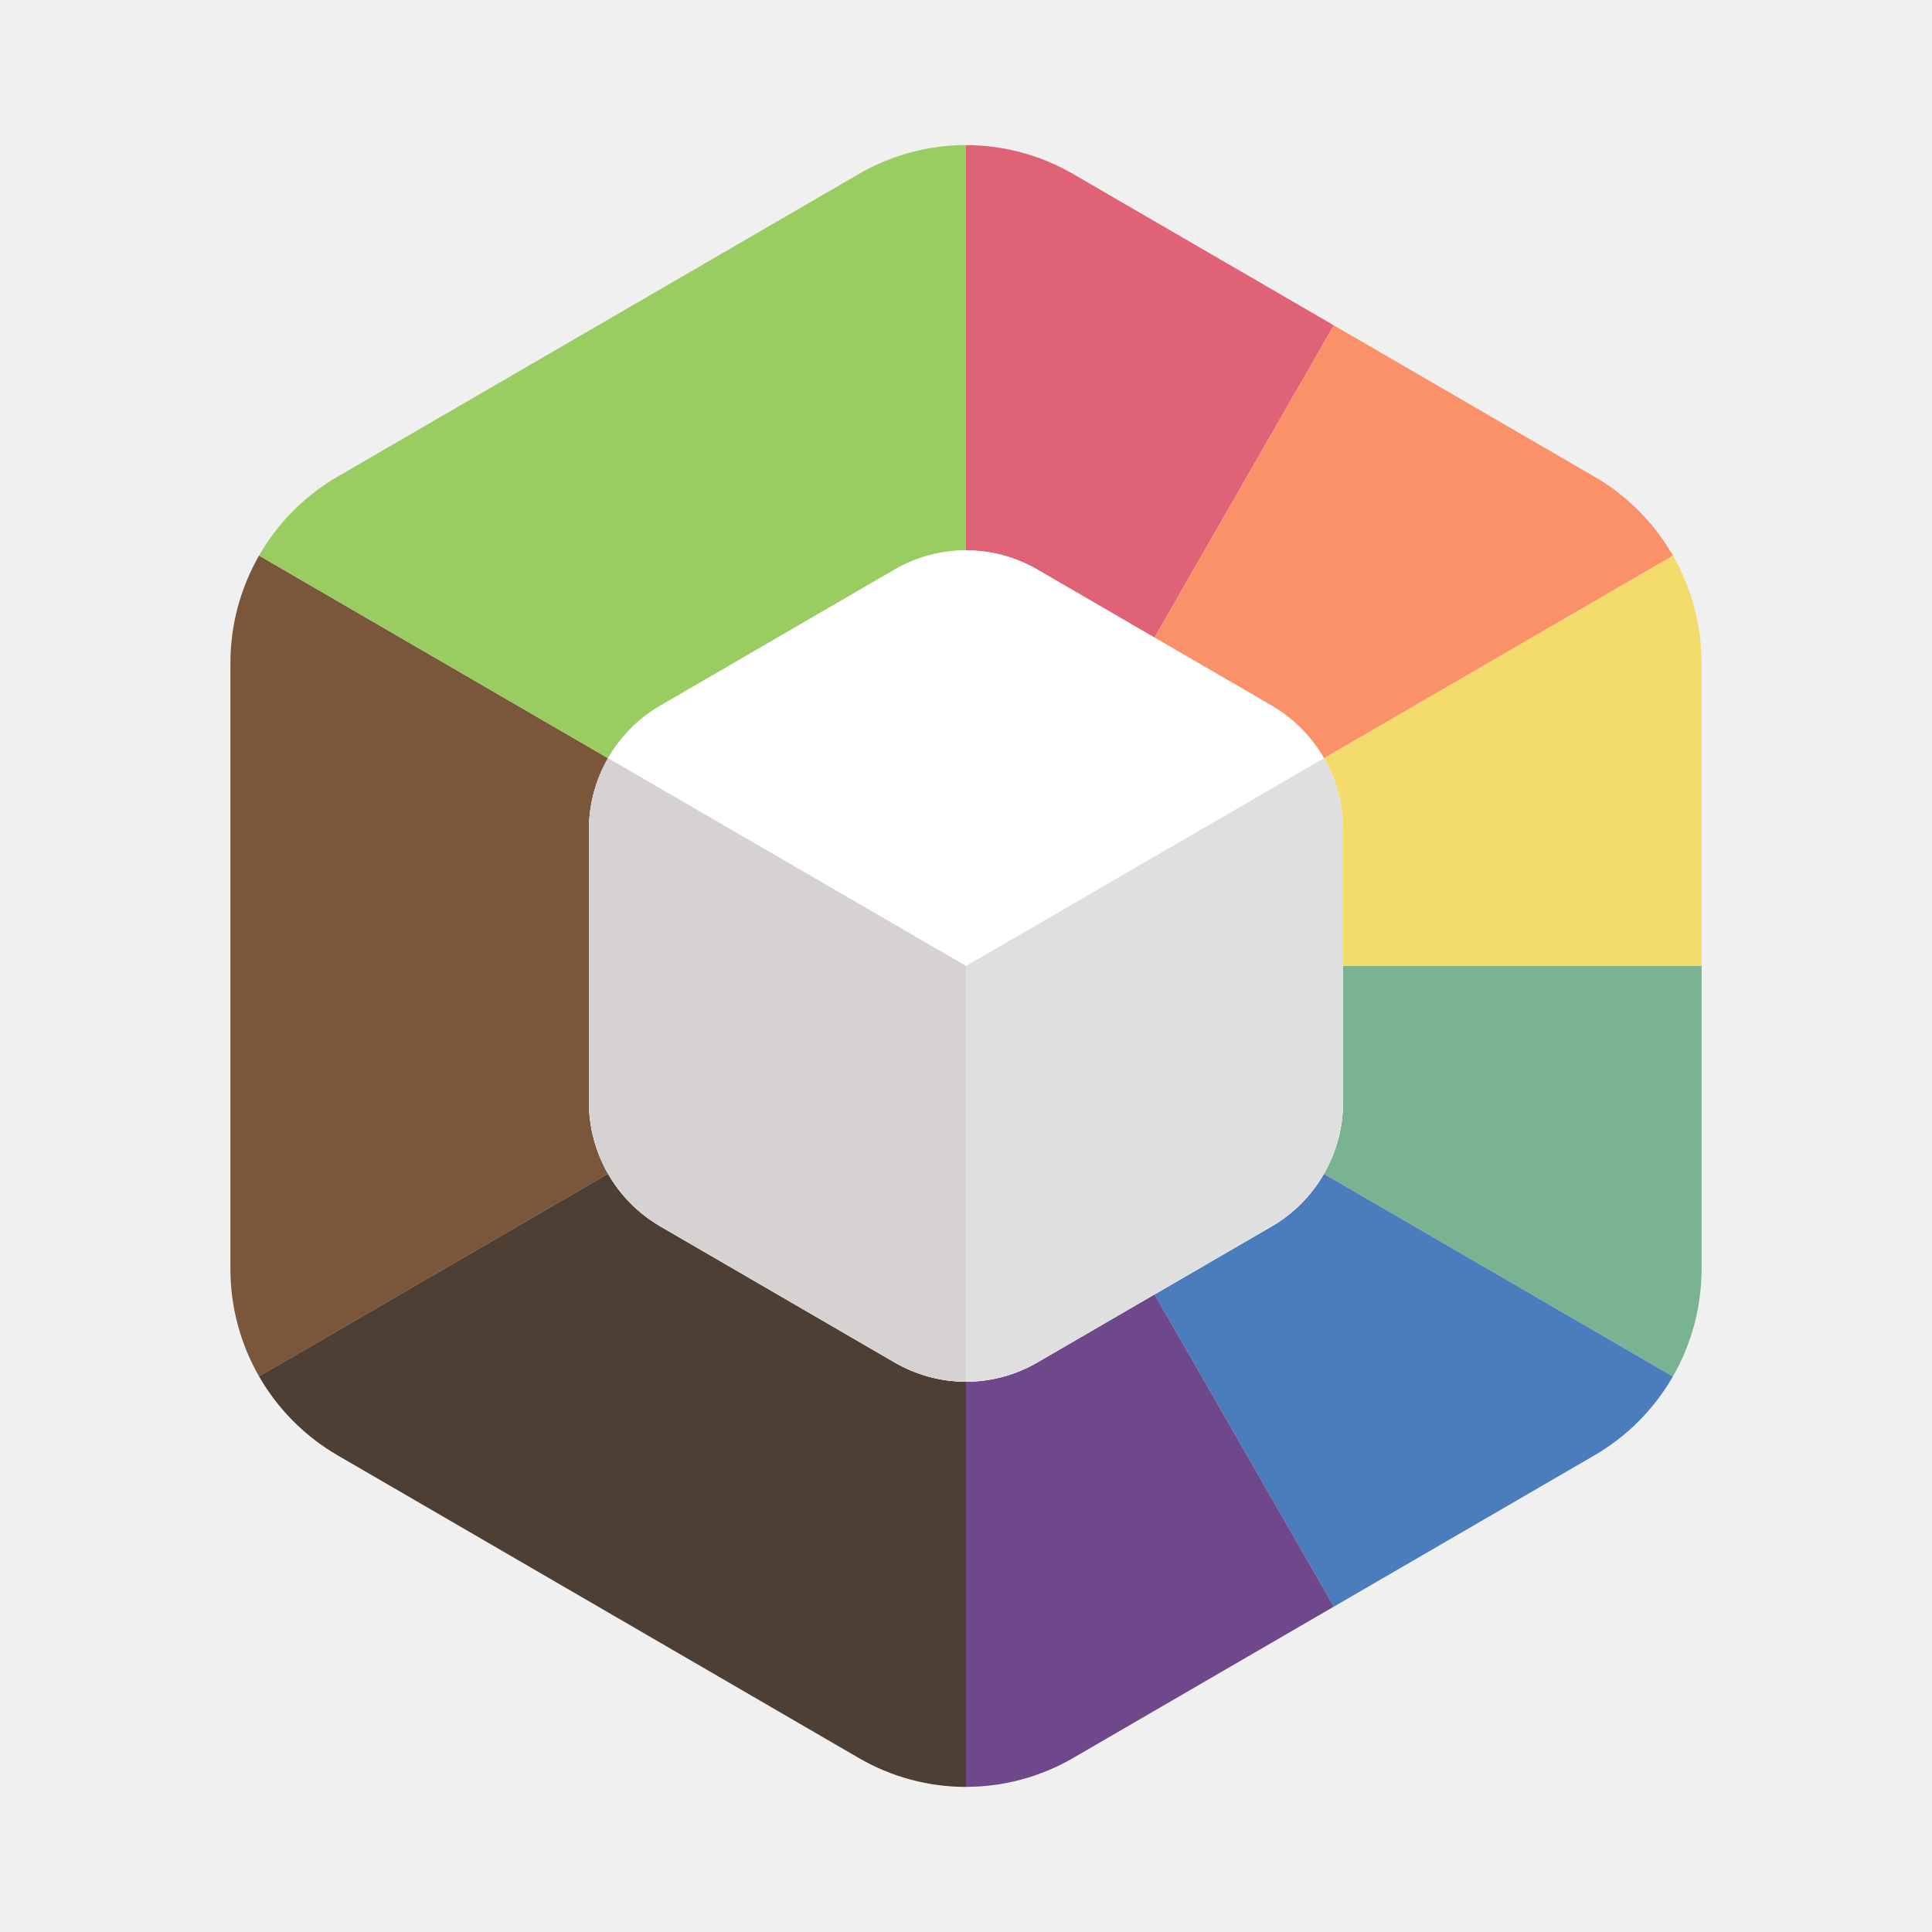
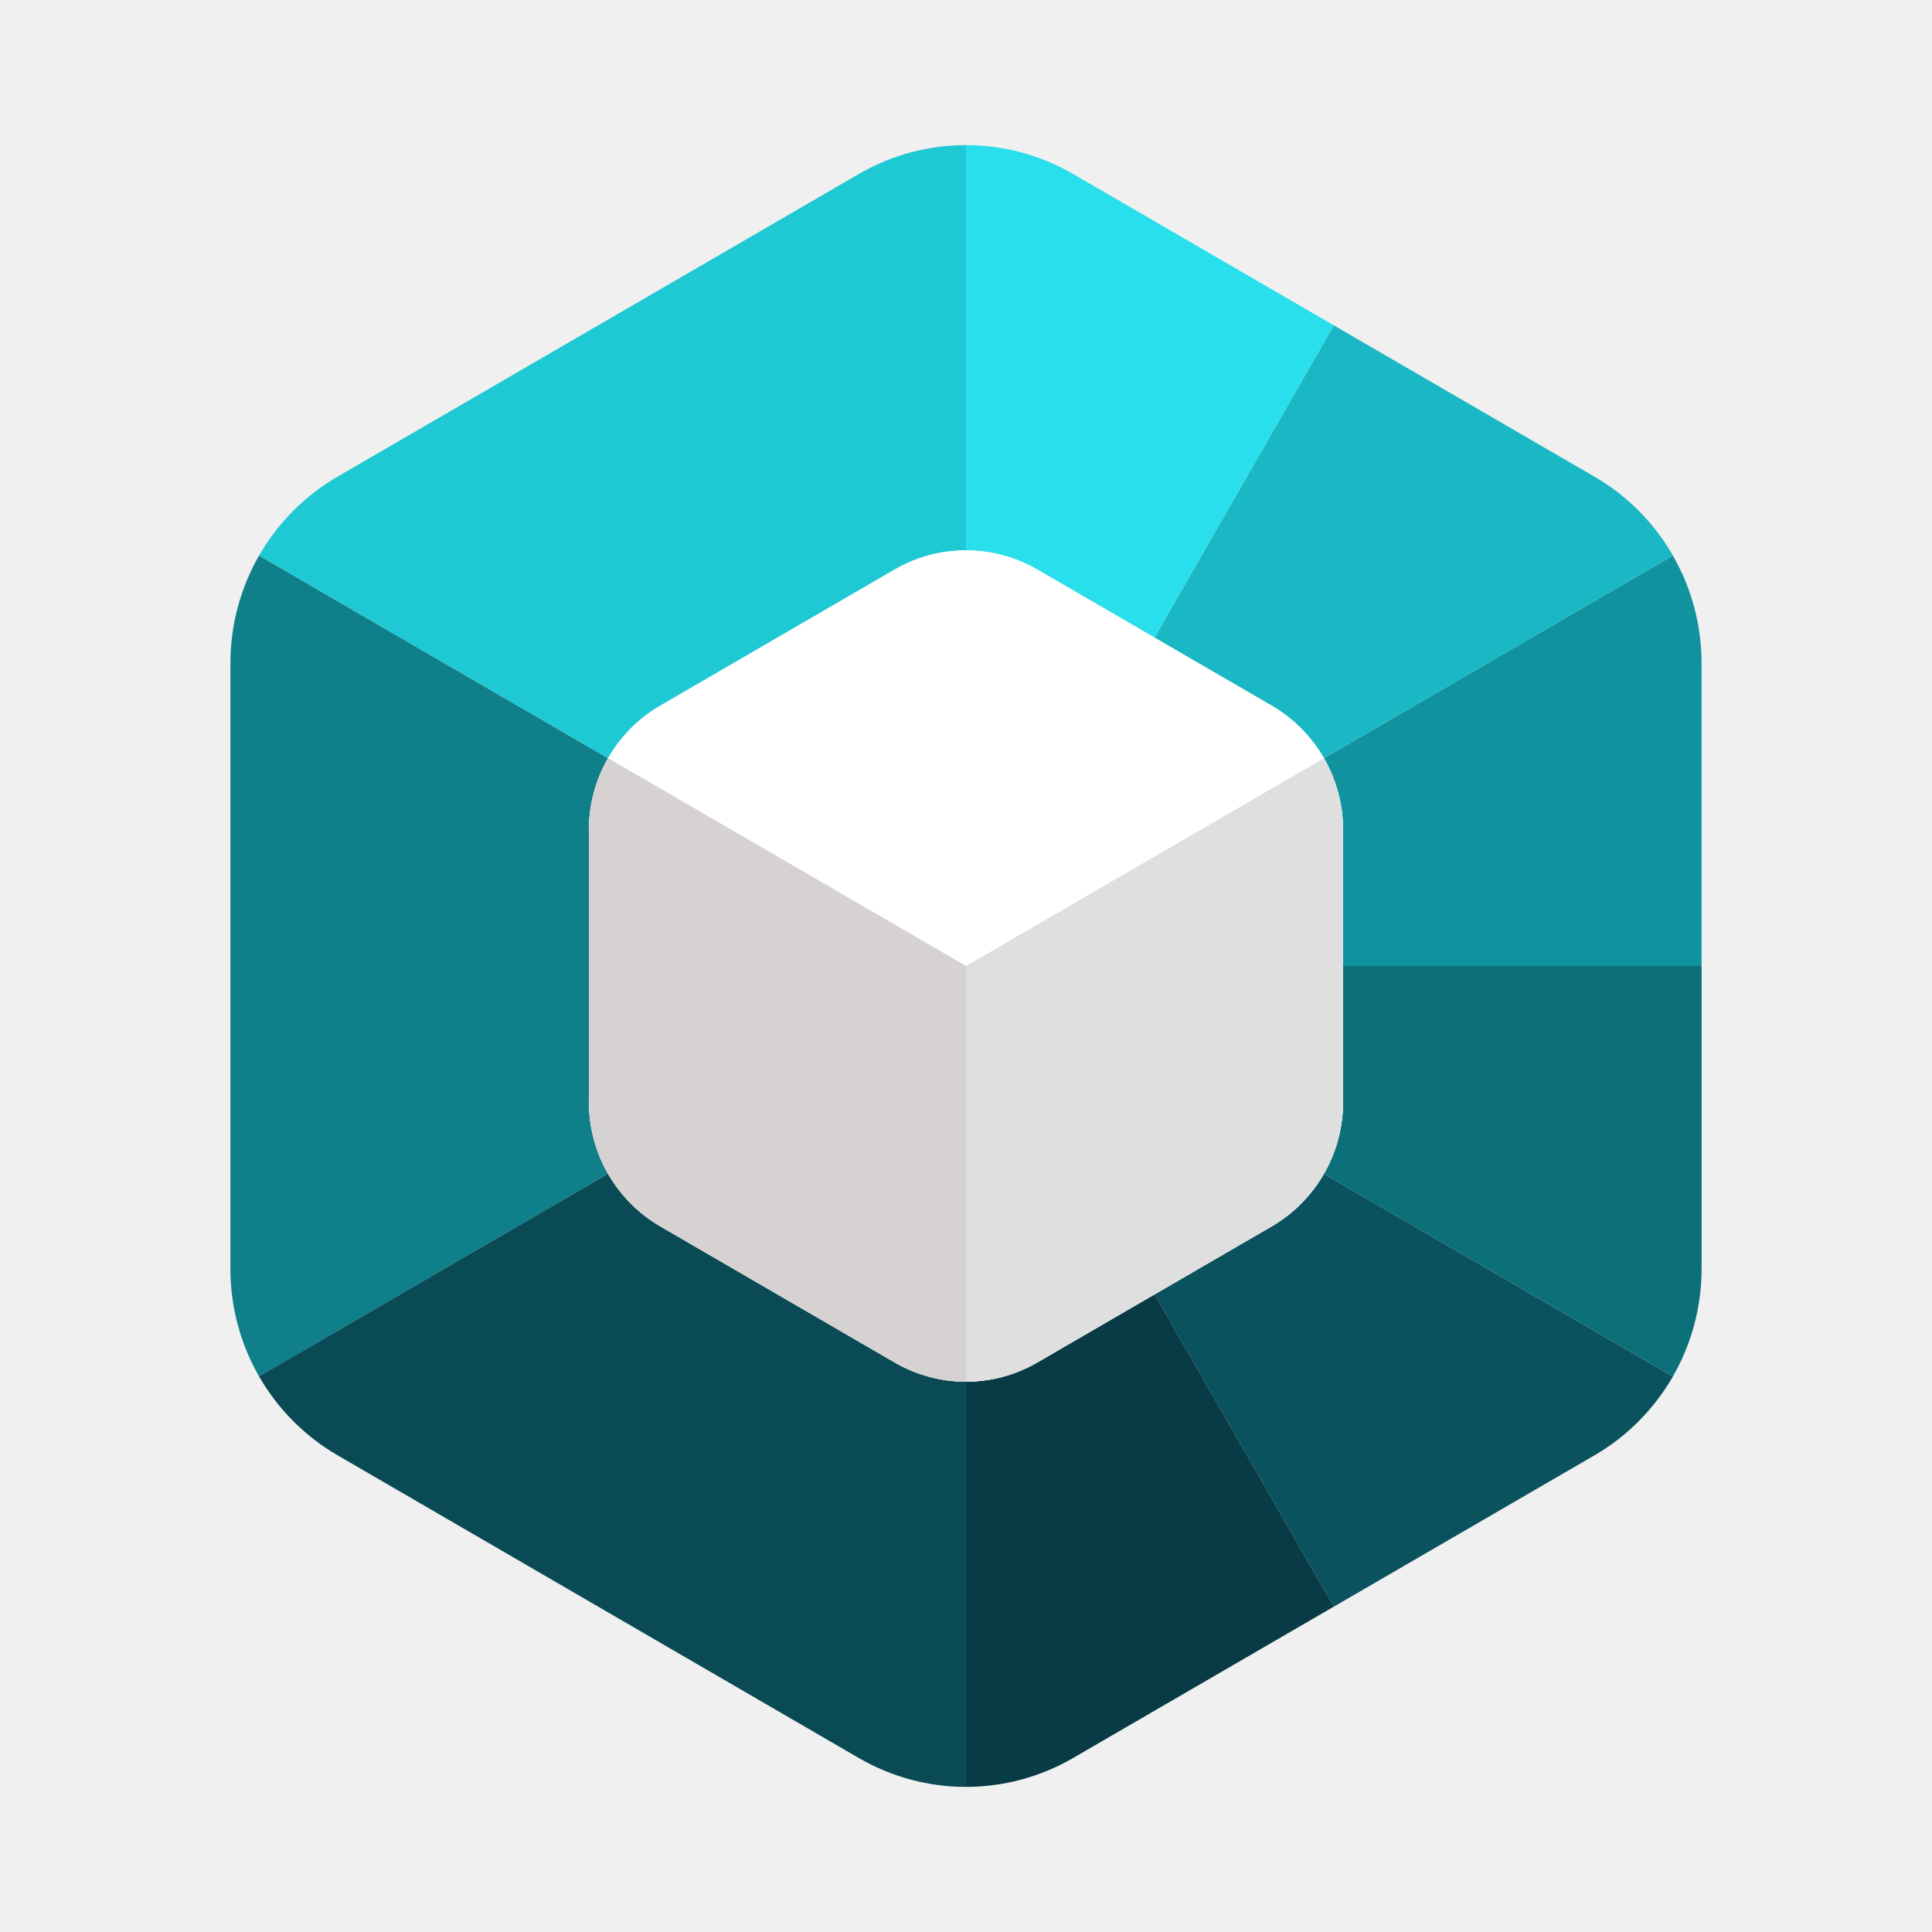
<svg xmlns="http://www.w3.org/2000/svg" width="512" height="512" version="1.1" viewBox="0 0 135.47 135.47">
  <g transform="matrix(1.3386 0 0 1.3386 16.155 10.174)">
-     <path d="m18.78 50.126c0 1.342 0.356 2.635 1.001 3.758l-18.279 10.617c-0.967-1.684-1.502-3.625-1.502-5.64v-31.721c0-2.015 0.535-3.952 1.5-5.638l18.281 10.614c-0.645 1.123-1.001 2.416-1.001 3.76z" fill="#7a573b" />
-     <path d="m77.065 27.139v15.861h-18.78v-7.124c0-1.342-0.356-2.637-1.003-3.76l18.279-10.614c0.969 1.684 1.502 3.625 1.502 5.64z" fill="#f3db6c" />
-     <path d="m77.065 43v15.861c0 2.015-0.535 3.956-1.502 5.64l-17.278-10.031-1.003-0.583c0.647-1.124 1.003-2.418 1.003-3.76v-7.127z" fill="#7ab392" />
-     <path d="m75.563 64.501c-0.97 1.684-2.371 3.121-4.106 4.13l-13.658 7.93-9.392-16.356 6.139-3.564c1.155-0.673 2.089-1.628 2.736-2.752l18.279 10.614z" fill="#4b7cbc" />
-     <path d="m57.799 76.559-13.658 7.93c-1.735 1.006-3.672 1.511-5.609 1.511v-21.226c1.29 0 2.579-0.336 3.739-1.009l6.135-3.564 9.392 16.356z" fill="#6f488c" />
-     <path d="m57.799 9.441-9.392 16.356-6.135-3.564c-1.16-0.673-2.449-1.006-3.739-1.006v-21.226c1.937 0 3.873 0.504 5.609 1.511z" fill="#df6277" />
-     <path d="m38.532 0v21.226c-1.29 0-2.579 0.333-3.739 1.006l-12.274 7.129c-1.158 0.671-2.091 1.628-2.738 2.754l-18.281-10.614c0.969-1.687 2.373-3.121 4.109-4.13l27.315-15.861c1.735-1.006 3.672-1.511 5.609-1.511z" fill="#99cd61" />
-     <path d="m75.563 21.501-18.279 10.614c-0.647-1.124-1.581-2.081-2.736-2.752l-6.139-3.564 9.392-16.356 13.658 7.93c1.735 1.006 3.137 2.443 4.106 4.13z" fill="#fb9168" />
-     <path d="m38.532 64.776v21.226c-1.937 0-3.873-0.504-5.609-1.511l-27.315-15.863c-1.735-1.009-3.137-2.443-4.106-4.13l18.279-10.614c0.647 1.124 1.581 2.078 2.736 2.752l12.274 7.129c1.16 0.673 2.45 1.009 3.739 1.009z" fill="#4d3f33" />
+     <path d="m18.78 50.126c0 1.342 0.356 2.635 1.001 3.758l-18.279 10.617c-0.967-1.684-1.502-3.625-1.502-5.64v-31.721c0-2.015 0.535-3.952 1.5-5.638l18.281 10.614c-0.645 1.123-1.001 2.416-1.001 3.76z" fill="#0f7f8a" />
+     <path d="m77.065 27.139v15.861h-18.78v-7.124c0-1.342-0.356-2.637-1.003-3.76l18.279-10.614c0.969 1.684 1.502 3.625 1.502 5.64z" fill="#10939e" />
+     <path d="m77.065 43v15.861c0 2.015-0.535 3.956-1.502 5.64l-17.278-10.031-1.003-0.583c0.647-1.124 1.003-2.418 1.003-3.76v-7.127z" fill="#0c707b" />
+     <path d="m75.563 64.501c-0.97 1.684-2.371 3.121-4.106 4.13l-13.658 7.93-9.392-16.356 6.139-3.564c1.155-0.673 2.089-1.628 2.736-2.752l18.279 10.614z" fill="#0a525d" />
+     <path d="m57.799 76.559-13.658 7.93c-1.735 1.006-3.672 1.511-5.609 1.511v-21.226c1.29 0 2.579-0.336 3.739-1.009l6.135-3.564 9.392 16.356z" fill="#083b45" />
+     <path d="m57.799 9.441-9.392 16.356-6.135-3.564c-1.16-0.673-2.449-1.006-3.739-1.006v-21.226c1.937 0 3.873 0.504 5.609 1.511z" fill="#29dfeb" />
+     <path d="m38.532 0v21.226c-1.29 0-2.579 0.333-3.739 1.006l-12.274 7.129c-1.158 0.671-2.091 1.628-2.738 2.754l-18.281-10.614c0.969-1.687 2.373-3.121 4.109-4.13l27.315-15.861c1.735-1.006 3.672-1.511 5.609-1.511z" fill="#1fc9d4" />
+     <path d="m75.563 21.501-18.279 10.614c-0.647-1.124-1.581-2.081-2.736-2.752l-6.139-3.564 9.392-16.356 13.658 7.93c1.735 1.006 3.137 2.443 4.106 4.13z" fill="#1ab8c4" />
+     <path d="m38.532 64.776v21.226c-1.937 0-3.873-0.504-5.609-1.511l-27.315-15.863c-1.735-1.009-3.137-2.443-4.106-4.13l18.279-10.614c0.647 1.124 1.581 2.078 2.736 2.752l12.274 7.129c1.16 0.673 2.45 1.009 3.739 1.009z" fill="#0a4a55" />
    <path d="m58.285 35.876v14.251c0 2.688-1.424 5.17-3.739 6.512l-12.274 7.129c-1.16 0.673-2.449 1.009-3.739 1.009-1.29 0-2.579-0.336-3.739-1.009l-12.274-7.129c-2.315-1.342-3.739-3.823-3.739-6.512v-14.251c0-2.688 1.424-5.17 3.739-6.512l12.274-7.129c1.16-0.673 2.449-1.006 3.739-1.006 1.29 0 2.579 0.336 3.739 1.006l6.135 3.564 6.139 3.564c1.155 0.673 2.089 1.628 2.736 2.752 0.647 1.123 1.003 2.418 1.003 3.76z" fill="#fff" />
    <path d="m58.285 35.876v14.251c0 1.342-0.356 2.637-1.003 3.76s-1.581 2.078-2.736 2.752l-6.139 3.564-6.135 3.564c-1.16 0.673-2.449 1.009-3.739 1.009v-21.774l14.728-8.55 4.023-2.335c0.647 1.124 1.003 2.418 1.003 3.76z" fill="#dfdfdf" />
    <path d="m38.532 43v21.774c-1.29 0-2.579-0.336-3.739-1.009l-12.274-7.129c-1.155-0.673-2.089-1.628-2.736-2.752-0.647-1.123-1.003-2.418-1.003-3.76v-14.251c0-1.342 0.356-2.637 1.003-3.76l18.751 10.884z" fill="#d6d2d2" />
  </g>
</svg>
